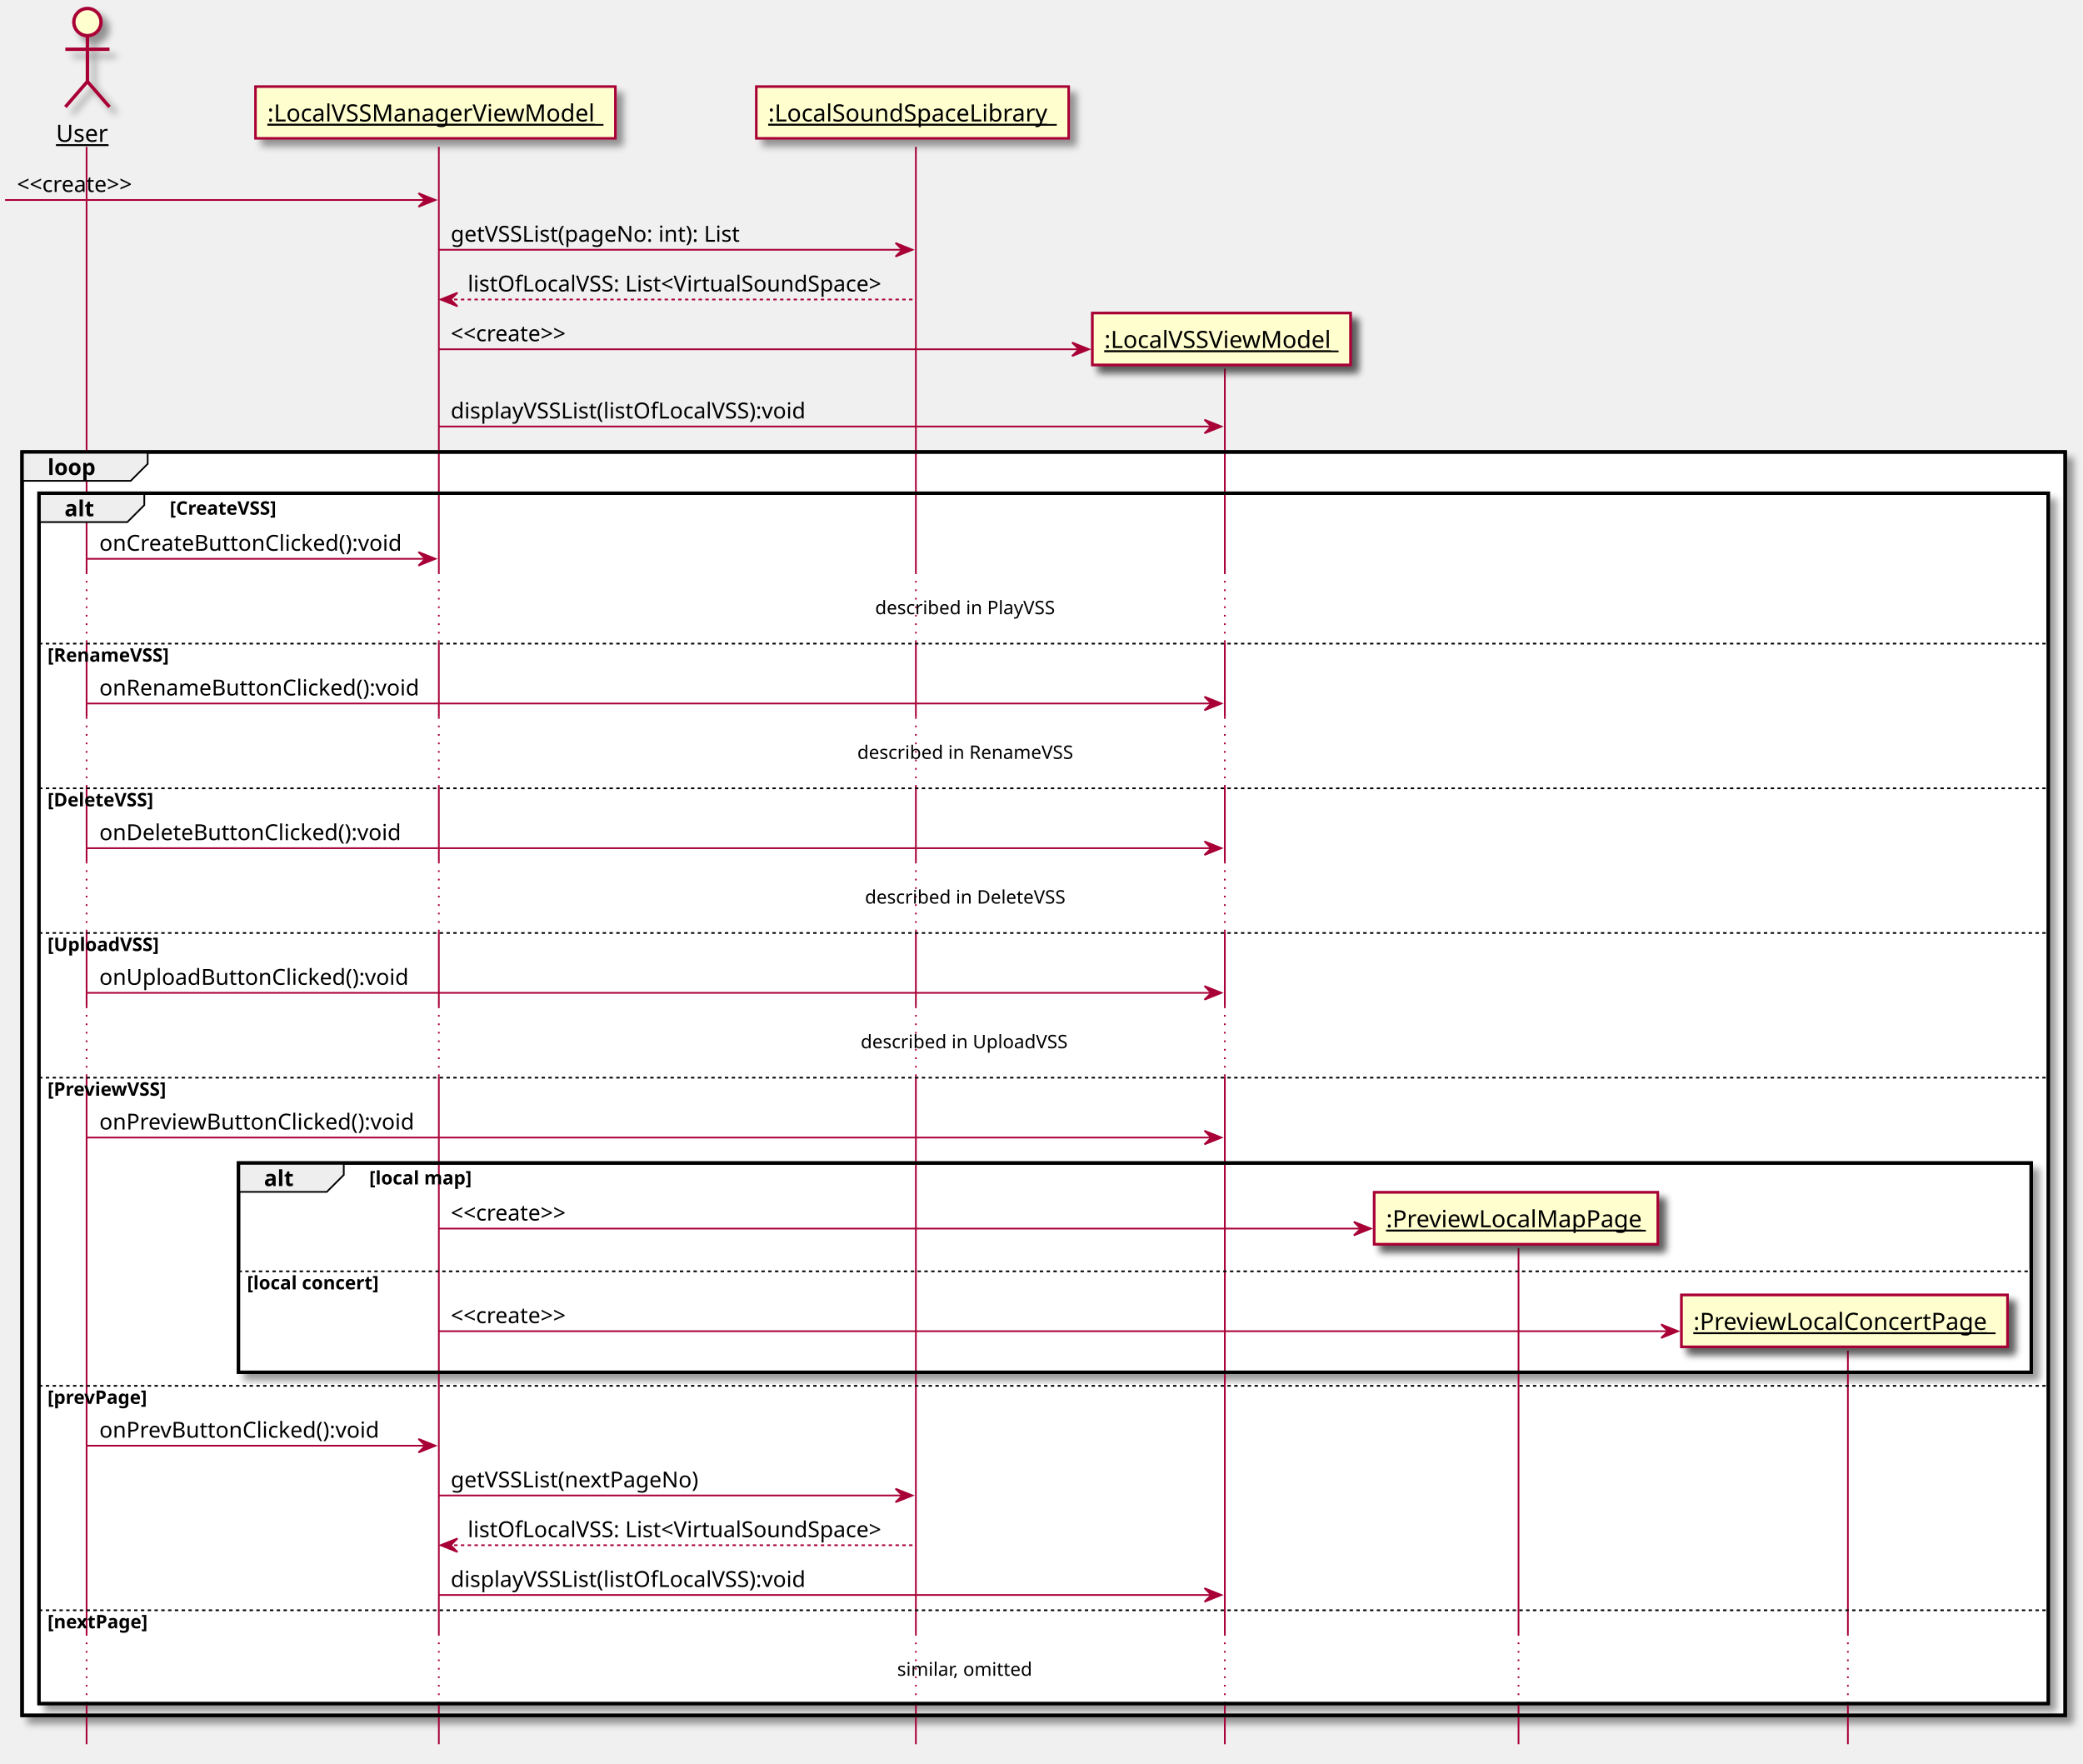
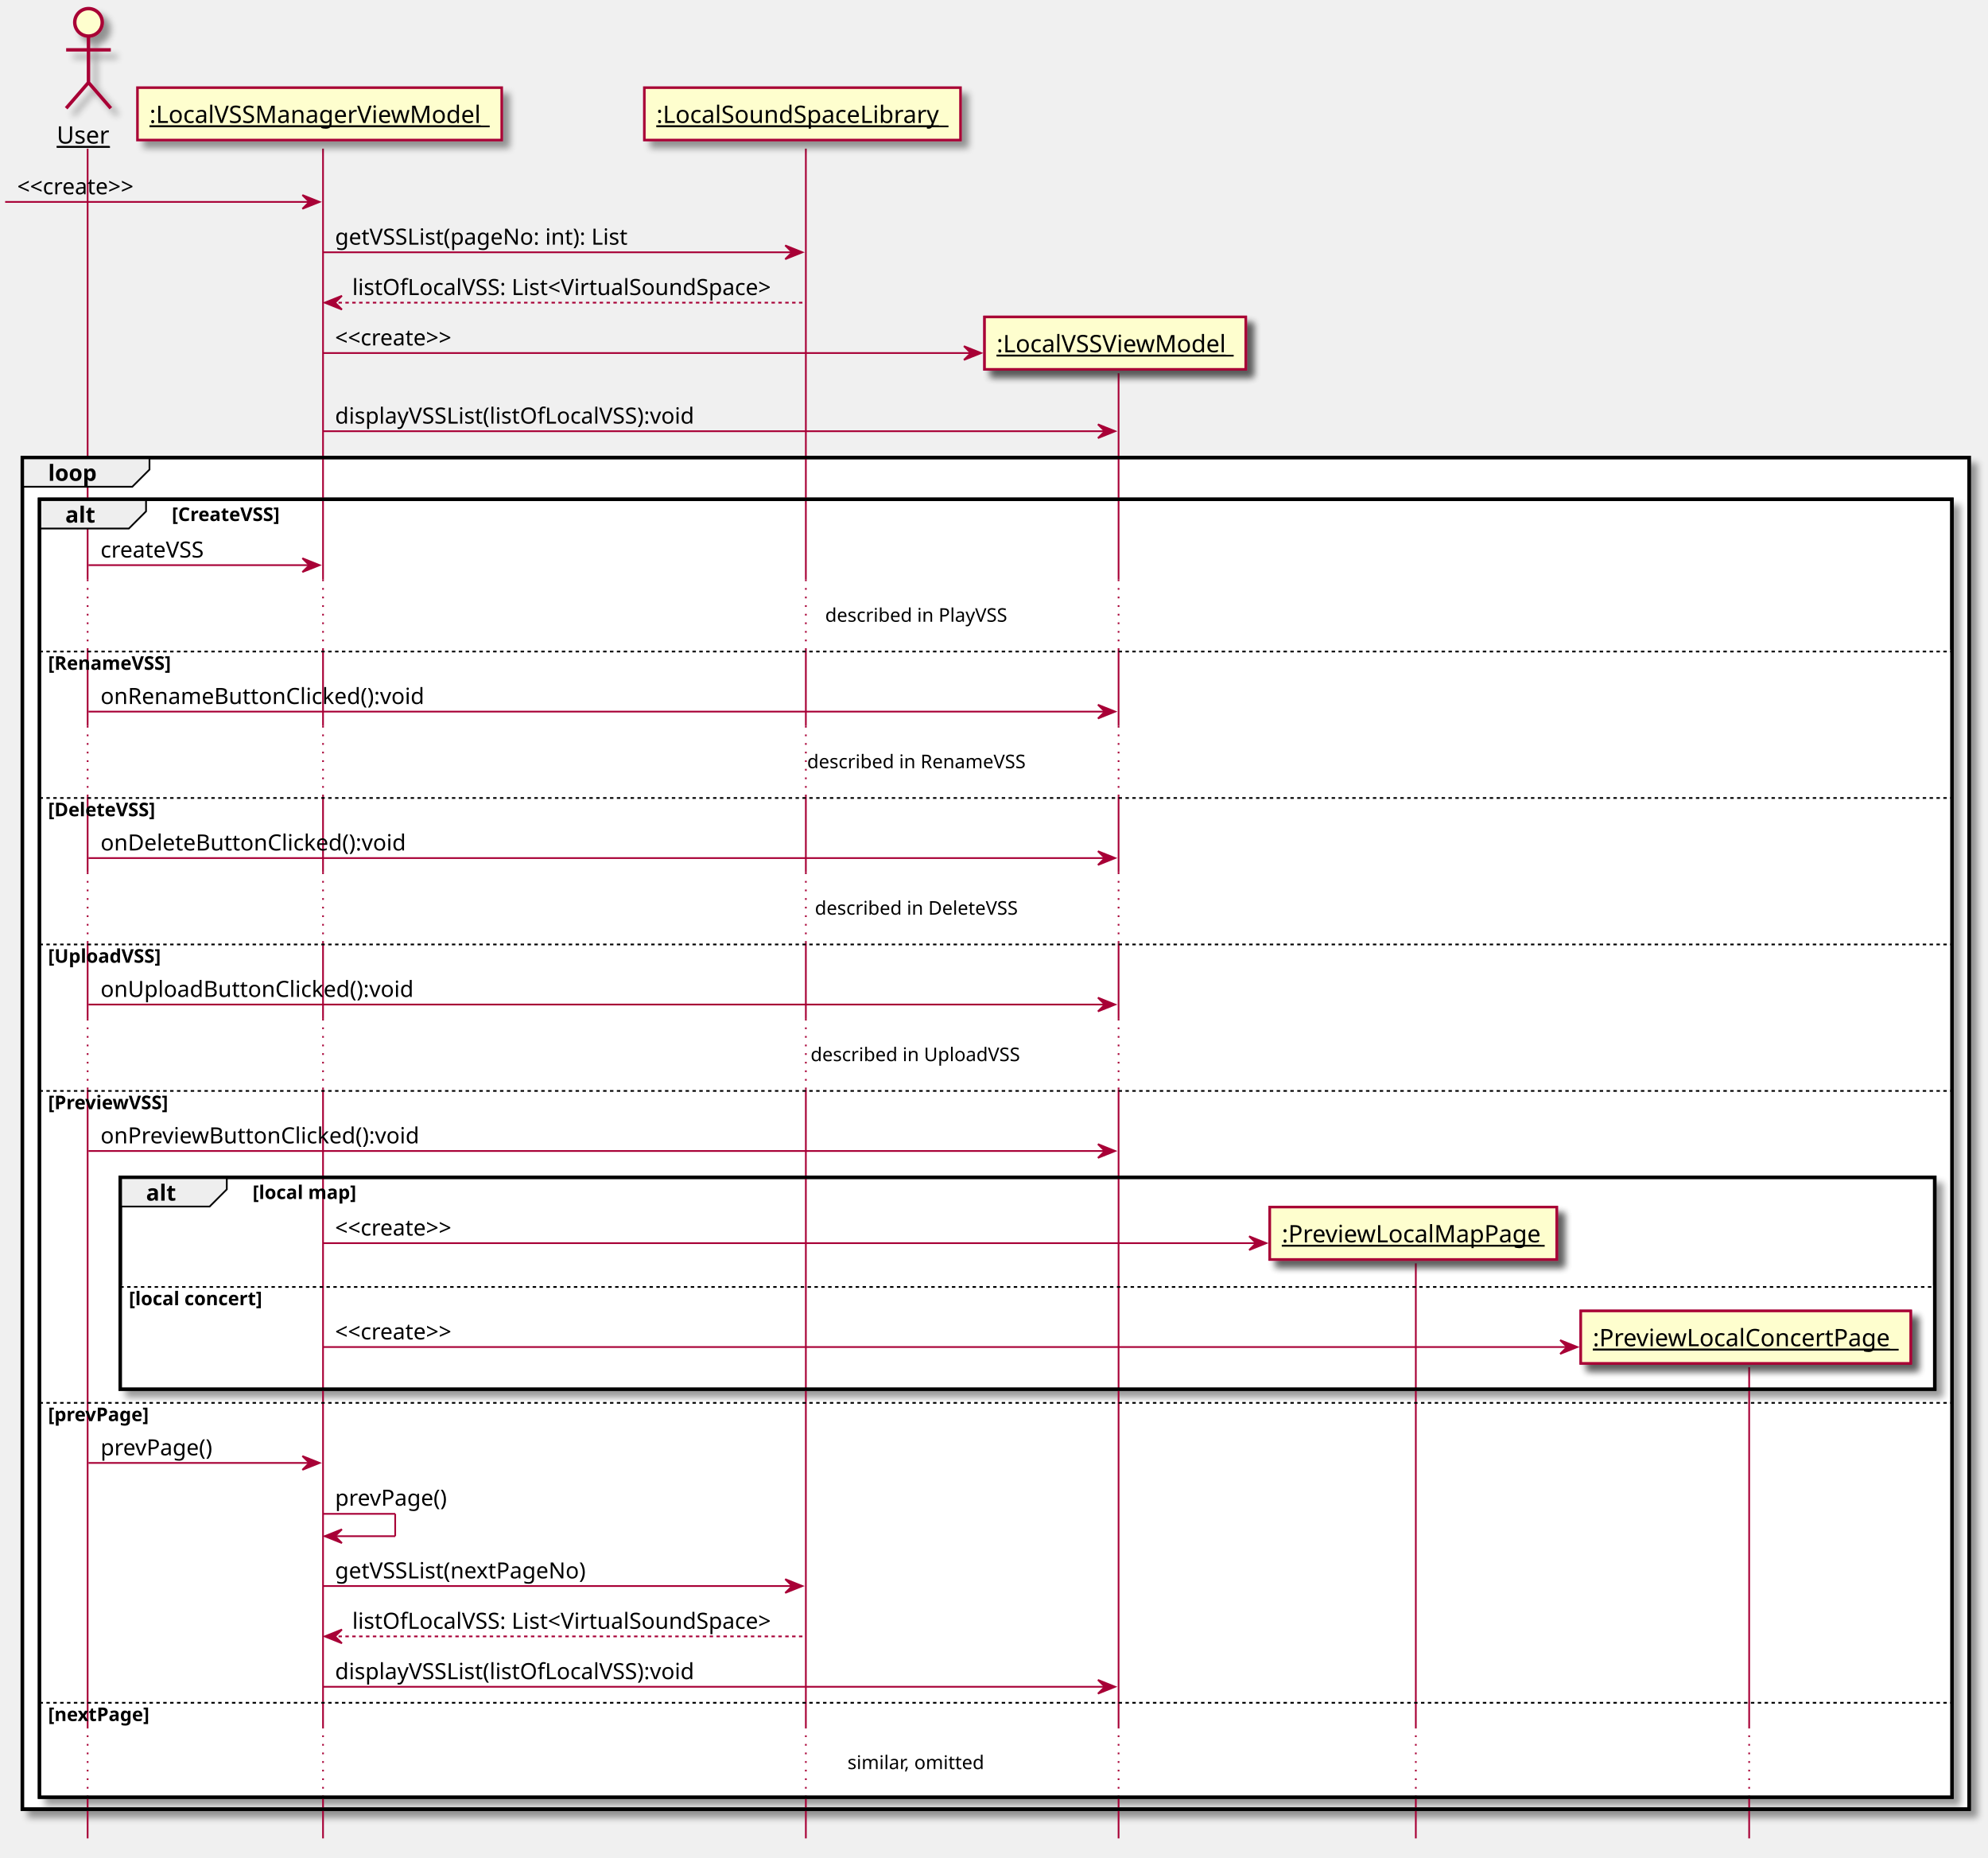
- <svg xmlns="http://www.w3.org/2000/svg" contentScriptType="application/ecmascript" contentStyleType="text/css" height="1039px" preserveAspectRatio="none" style="width:1227px;height:1039px;" version="1.1" viewBox="0 0 1227 1039" width="1227px" zoomAndPan="magnify">
+ <svg xmlns="http://www.w3.org/2000/svg" contentScriptType="application/ecmascript" contentStyleType="text/css" height="1081px" preserveAspectRatio="none" style="width:1157px;height:1081px;" version="1.1" viewBox="0 0 1157 1081" width="1157px" zoomAndPan="magnify">
  <defs>
-     <filter height="300%" id="f2sqb2anxma52" width="300%" x="-1" y="-1">
+     <filter height="300%" id="fup2crbzy02s5" width="300%" x="-1" y="-1">
      <feGaussianBlur result="blurOut" stdDeviation="2.0" />
      <feColorMatrix in="blurOut" result="blurOut2" type="matrix" values="0 0 0 0 0 0 0 0 0 0 0 0 0 0 0 0 0 0 .4 0" />
      <feOffset dx="4.0" dy="4.0" in="blurOut2" result="blurOut3" />
      <feBlend in="SourceGraphic" in2="blurOut3" mode="normal" />
    </filter>
  </defs>
  <g>
-     <rect fill="#FEFECE" filter="url(#f2sqb2anxma52)" height="30.488" style="stroke: #A80036; stroke-width: 1.5;" width="152" x="643.5" y="184.42" />
-     <text fill="#000000" font-family="sans-serif" font-size="14" lengthAdjust="spacingAndGlyphs" text-decoration="underline" textLength="138" x="650.5" y="204.955">:LocalVSSViewModel</text>
-     <line style="stroke: #000000; stroke-width: 1.0;" x1="650.5" x2="788.5" y1="206.955" y2="206.955" />
-     <rect fill="#FFFFFF" filter="url(#f2sqb2anxma52)" height="744.164" style="stroke: #000000; stroke-width: 2.0;" width="1203.5" x="13" y="266.219" />
-     <rect fill="#FFFFFF" filter="url(#f2sqb2anxma52)" height="712.854" style="stroke: #000000; stroke-width: 2.0;" width="1183.5" x="23" y="290.529" />
-     <rect fill="#FFFFFF" height="85.221" style="stroke: none; stroke-width: 1.0;" width="1183.5" x="23" y="378.106" />
-     <rect fill="#FFFFFF" height="85.221" style="stroke: none; stroke-width: 1.0;" width="1183.5" x="23" y="463.326" />
-     <rect fill="#FFFFFF" height="85.221" style="stroke: none; stroke-width: 1.0;" width="1183.5" x="23" y="548.547" />
-     <rect fill="#FFFFFF" height="181.508" style="stroke: none; stroke-width: 1.0;" width="1183.5" x="23" y="633.768" />
-     <rect fill="#FFFFFF" filter="url(#f2sqb2anxma52)" height="123.242" style="stroke: #000000; stroke-width: 2.0;" width="1056" x="140.5" y="685.033" />
-     <rect fill="#FEFECE" filter="url(#f2sqb2anxma52)" height="30.488" style="stroke: #A80036; stroke-width: 1.5;" width="167" x="809.5" y="702.344" />
-     <text fill="#000000" font-family="sans-serif" font-size="14" lengthAdjust="spacingAndGlyphs" text-decoration="underline" textLength="153" x="816.5" y="722.879">:PreviewLocalMapPage</text>
-     <line style="stroke: #000000; stroke-width: 1.0;" x1="816.5" x2="969.5" y1="724.879" y2="724.879" />
-     <rect fill="#FFFFFF" height="60.443" style="stroke: none; stroke-width: 1.0;" width="1056" x="140.5" y="747.832" />
-     <rect fill="#FEFECE" filter="url(#f2sqb2anxma52)" height="30.488" style="stroke: #A80036; stroke-width: 1.5;" width="192" x="990.5" y="762.787" />
-     <text fill="#000000" font-family="sans-serif" font-size="14" lengthAdjust="spacingAndGlyphs" text-decoration="underline" textLength="178" x="997.5" y="783.322">:PreviewLocalConcertPage</text>
-     <line style="stroke: #000000; stroke-width: 1.0;" x1="997.5" x2="1175.5" y1="785.322" y2="785.322" />
-     <rect fill="#FFFFFF" height="132.197" style="stroke: none; stroke-width: 1.0;" width="1183.5" x="23" y="815.275" />
-     <rect fill="#FFFFFF" height="55.91" style="stroke: none; stroke-width: 1.0;" width="1183.5" x="23" y="947.473" />
+     <rect fill="#FEFECE" filter="url(#fup2crbzy02s5)" height="30.488" style="stroke: #A80036; stroke-width: 1.5;" width="152" x="573" y="184.42" />
+     <text fill="#000000" font-family="sans-serif" font-size="14" lengthAdjust="spacingAndGlyphs" text-decoration="underline" textLength="138" x="580" y="204.955">:LocalVSSViewModel</text>
+     <line style="stroke: #000000; stroke-width: 1.0;" x1="580" x2="718" y1="206.955" y2="206.955" />
+     <rect fill="#FFFFFF" filter="url(#fup2crbzy02s5)" height="786.475" style="stroke: #000000; stroke-width: 2.0;" width="1133" x="13" y="266.219" />
+     <rect fill="#FFFFFF" filter="url(#fup2crbzy02s5)" height="755.164" style="stroke: #000000; stroke-width: 2.0;" width="1113" x="23" y="290.529" />
+     <rect fill="#FFFFFF" height="85.221" style="stroke: none; stroke-width: 1.0;" width="1113" x="23" y="378.106" />
+     <rect fill="#FFFFFF" height="85.221" style="stroke: none; stroke-width: 1.0;" width="1113" x="23" y="463.326" />
+     <rect fill="#FFFFFF" height="85.221" style="stroke: none; stroke-width: 1.0;" width="1113" x="23" y="548.547" />
+     <rect fill="#FFFFFF" height="181.508" style="stroke: none; stroke-width: 1.0;" width="1113" x="23" y="633.768" />
+     <rect fill="#FFFFFF" filter="url(#fup2crbzy02s5)" height="123.242" style="stroke: #000000; stroke-width: 2.0;" width="1056" x="70" y="685.033" />
+     <rect fill="#FEFECE" filter="url(#fup2crbzy02s5)" height="30.488" style="stroke: #A80036; stroke-width: 1.5;" width="167" x="739" y="702.344" />
+     <text fill="#000000" font-family="sans-serif" font-size="14" lengthAdjust="spacingAndGlyphs" text-decoration="underline" textLength="153" x="746" y="722.879">:PreviewLocalMapPage</text>
+     <line style="stroke: #000000; stroke-width: 1.0;" x1="746" x2="899" y1="724.879" y2="724.879" />
+     <rect fill="#FFFFFF" height="60.443" style="stroke: none; stroke-width: 1.0;" width="1056" x="70" y="747.832" />
+     <rect fill="#FEFECE" filter="url(#fup2crbzy02s5)" height="30.488" style="stroke: #A80036; stroke-width: 1.5;" width="192" x="920" y="762.787" />
+     <text fill="#000000" font-family="sans-serif" font-size="14" lengthAdjust="spacingAndGlyphs" text-decoration="underline" textLength="178" x="927" y="783.322">:PreviewLocalConcertPage</text>
+     <line style="stroke: #000000; stroke-width: 1.0;" x1="927" x2="1105" y1="785.322" y2="785.322" />
+     <rect fill="#FFFFFF" height="174.508" style="stroke: none; stroke-width: 1.0;" width="1113" x="23" y="815.275" />
+     <rect fill="#FFFFFF" height="55.91" style="stroke: none; stroke-width: 1.0;" width="1113" x="23" y="989.783" />
    <line style="stroke: #A80036; stroke-width: 1.0;" x1="51" x2="51" y1="86.488" y2="337.15" />
    <line style="stroke: #A80036; stroke-width: 1.0; stroke-dasharray: 1.0,4.0;" x1="51" x2="51" y1="337.15" y2="378.106" />
    <line style="stroke: #A80036; stroke-width: 1.0;" x1="51" x2="51" y1="378.106" y2="422.371" />
    <line style="stroke: #A80036; stroke-width: 1.0; stroke-dasharray: 1.0,4.0;" x1="51" x2="51" y1="422.371" y2="463.326" />
    <line style="stroke: #A80036; stroke-width: 1.0;" x1="51" x2="51" y1="463.326" y2="507.592" />
    <line style="stroke: #A80036; stroke-width: 1.0; stroke-dasharray: 1.0,4.0;" x1="51" x2="51" y1="507.592" y2="548.547" />
    <line style="stroke: #A80036; stroke-width: 1.0;" x1="51" x2="51" y1="548.547" y2="592.812" />
    <line style="stroke: #A80036; stroke-width: 1.0; stroke-dasharray: 1.0,4.0;" x1="51" x2="51" y1="592.812" y2="633.768" />
-     <line style="stroke: #A80036; stroke-width: 1.0;" x1="51" x2="51" y1="633.768" y2="962.428" />
-     <line style="stroke: #A80036; stroke-width: 1.0; stroke-dasharray: 1.0,4.0;" x1="51" x2="51" y1="962.428" y2="1003.383" />
-     <line style="stroke: #A80036; stroke-width: 1.0;" x1="51" x2="51" y1="1003.383" y2="1027.383" />
-     <line style="stroke: #A80036; stroke-width: 1.0;" x1="258.5" x2="258.5" y1="86.488" y2="337.15" />
-     <line style="stroke: #A80036; stroke-width: 1.0; stroke-dasharray: 1.0,4.0;" x1="258.5" x2="258.5" y1="337.15" y2="378.106" />
-     <line style="stroke: #A80036; stroke-width: 1.0;" x1="258.5" x2="258.5" y1="378.106" y2="422.371" />
-     <line style="stroke: #A80036; stroke-width: 1.0; stroke-dasharray: 1.0,4.0;" x1="258.5" x2="258.5" y1="422.371" y2="463.326" />
-     <line style="stroke: #A80036; stroke-width: 1.0;" x1="258.5" x2="258.5" y1="463.326" y2="507.592" />
-     <line style="stroke: #A80036; stroke-width: 1.0; stroke-dasharray: 1.0,4.0;" x1="258.5" x2="258.5" y1="507.592" y2="548.547" />
-     <line style="stroke: #A80036; stroke-width: 1.0;" x1="258.5" x2="258.5" y1="548.547" y2="592.812" />
-     <line style="stroke: #A80036; stroke-width: 1.0; stroke-dasharray: 1.0,4.0;" x1="258.5" x2="258.5" y1="592.812" y2="633.768" />
-     <line style="stroke: #A80036; stroke-width: 1.0;" x1="258.5" x2="258.5" y1="633.768" y2="962.428" />
-     <line style="stroke: #A80036; stroke-width: 1.0; stroke-dasharray: 1.0,4.0;" x1="258.5" x2="258.5" y1="962.428" y2="1003.383" />
-     <line style="stroke: #A80036; stroke-width: 1.0;" x1="258.5" x2="258.5" y1="1003.383" y2="1027.383" />
-     <line style="stroke: #A80036; stroke-width: 1.0;" x1="539.5" x2="539.5" y1="86.488" y2="337.15" />
-     <line style="stroke: #A80036; stroke-width: 1.0; stroke-dasharray: 1.0,4.0;" x1="539.5" x2="539.5" y1="337.15" y2="378.106" />
-     <line style="stroke: #A80036; stroke-width: 1.0;" x1="539.5" x2="539.5" y1="378.106" y2="422.371" />
-     <line style="stroke: #A80036; stroke-width: 1.0; stroke-dasharray: 1.0,4.0;" x1="539.5" x2="539.5" y1="422.371" y2="463.326" />
-     <line style="stroke: #A80036; stroke-width: 1.0;" x1="539.5" x2="539.5" y1="463.326" y2="507.592" />
-     <line style="stroke: #A80036; stroke-width: 1.0; stroke-dasharray: 1.0,4.0;" x1="539.5" x2="539.5" y1="507.592" y2="548.547" />
-     <line style="stroke: #A80036; stroke-width: 1.0;" x1="539.5" x2="539.5" y1="548.547" y2="592.812" />
-     <line style="stroke: #A80036; stroke-width: 1.0; stroke-dasharray: 1.0,4.0;" x1="539.5" x2="539.5" y1="592.812" y2="633.768" />
-     <line style="stroke: #A80036; stroke-width: 1.0;" x1="539.5" x2="539.5" y1="633.768" y2="962.428" />
-     <line style="stroke: #A80036; stroke-width: 1.0; stroke-dasharray: 1.0,4.0;" x1="539.5" x2="539.5" y1="962.428" y2="1003.383" />
-     <line style="stroke: #A80036; stroke-width: 1.0;" x1="539.5" x2="539.5" y1="1003.383" y2="1027.383" />
-     <line style="stroke: #A80036; stroke-width: 1.0;" x1="721.5" x2="721.5" y1="217.164" y2="337.15" />
-     <line style="stroke: #A80036; stroke-width: 1.0; stroke-dasharray: 1.0,4.0;" x1="721.5" x2="721.5" y1="337.15" y2="378.106" />
-     <line style="stroke: #A80036; stroke-width: 1.0;" x1="721.5" x2="721.5" y1="378.106" y2="422.371" />
-     <line style="stroke: #A80036; stroke-width: 1.0; stroke-dasharray: 1.0,4.0;" x1="721.5" x2="721.5" y1="422.371" y2="463.326" />
-     <line style="stroke: #A80036; stroke-width: 1.0;" x1="721.5" x2="721.5" y1="463.326" y2="507.592" />
-     <line style="stroke: #A80036; stroke-width: 1.0; stroke-dasharray: 1.0,4.0;" x1="721.5" x2="721.5" y1="507.592" y2="548.547" />
-     <line style="stroke: #A80036; stroke-width: 1.0;" x1="721.5" x2="721.5" y1="548.547" y2="592.812" />
-     <line style="stroke: #A80036; stroke-width: 1.0; stroke-dasharray: 1.0,4.0;" x1="721.5" x2="721.5" y1="592.812" y2="633.768" />
-     <line style="stroke: #A80036; stroke-width: 1.0;" x1="721.5" x2="721.5" y1="633.768" y2="962.428" />
-     <line style="stroke: #A80036; stroke-width: 1.0; stroke-dasharray: 1.0,4.0;" x1="721.5" x2="721.5" y1="962.428" y2="1003.383" />
-     <line style="stroke: #A80036; stroke-width: 1.0;" x1="721.5" x2="721.5" y1="1003.383" y2="1027.383" />
-     <line style="stroke: #A80036; stroke-width: 1.0;" x1="894.5" x2="894.5" y1="735.088" y2="962.428" />
-     <line style="stroke: #A80036; stroke-width: 1.0; stroke-dasharray: 1.0,4.0;" x1="894.5" x2="894.5" y1="962.428" y2="1003.383" />
-     <line style="stroke: #A80036; stroke-width: 1.0;" x1="894.5" x2="894.5" y1="1003.383" y2="1027.383" />
-     <line style="stroke: #A80036; stroke-width: 1.0;" x1="1088.5" x2="1088.5" y1="795.531" y2="962.428" />
-     <line style="stroke: #A80036; stroke-width: 1.0; stroke-dasharray: 1.0,4.0;" x1="1088.5" x2="1088.5" y1="962.428" y2="1003.383" />
-     <line style="stroke: #A80036; stroke-width: 1.0;" x1="1088.5" x2="1088.5" y1="1003.383" y2="1027.383" />
+     <line style="stroke: #A80036; stroke-width: 1.0;" x1="51" x2="51" y1="633.768" y2="1004.738" />
+     <line style="stroke: #A80036; stroke-width: 1.0; stroke-dasharray: 1.0,4.0;" x1="51" x2="51" y1="1004.738" y2="1045.693" />
+     <line style="stroke: #A80036; stroke-width: 1.0;" x1="51" x2="51" y1="1045.693" y2="1069.693" />
+     <line style="stroke: #A80036; stroke-width: 1.0;" x1="188" x2="188" y1="86.488" y2="337.15" />
+     <line style="stroke: #A80036; stroke-width: 1.0; stroke-dasharray: 1.0,4.0;" x1="188" x2="188" y1="337.15" y2="378.106" />
+     <line style="stroke: #A80036; stroke-width: 1.0;" x1="188" x2="188" y1="378.106" y2="422.371" />
+     <line style="stroke: #A80036; stroke-width: 1.0; stroke-dasharray: 1.0,4.0;" x1="188" x2="188" y1="422.371" y2="463.326" />
+     <line style="stroke: #A80036; stroke-width: 1.0;" x1="188" x2="188" y1="463.326" y2="507.592" />
+     <line style="stroke: #A80036; stroke-width: 1.0; stroke-dasharray: 1.0,4.0;" x1="188" x2="188" y1="507.592" y2="548.547" />
+     <line style="stroke: #A80036; stroke-width: 1.0;" x1="188" x2="188" y1="548.547" y2="592.812" />
+     <line style="stroke: #A80036; stroke-width: 1.0; stroke-dasharray: 1.0,4.0;" x1="188" x2="188" y1="592.812" y2="633.768" />
+     <line style="stroke: #A80036; stroke-width: 1.0;" x1="188" x2="188" y1="633.768" y2="1004.738" />
+     <line style="stroke: #A80036; stroke-width: 1.0; stroke-dasharray: 1.0,4.0;" x1="188" x2="188" y1="1004.738" y2="1045.693" />
+     <line style="stroke: #A80036; stroke-width: 1.0;" x1="188" x2="188" y1="1045.693" y2="1069.693" />
+     <line style="stroke: #A80036; stroke-width: 1.0;" x1="469" x2="469" y1="86.488" y2="337.15" />
+     <line style="stroke: #A80036; stroke-width: 1.0; stroke-dasharray: 1.0,4.0;" x1="469" x2="469" y1="337.15" y2="378.106" />
+     <line style="stroke: #A80036; stroke-width: 1.0;" x1="469" x2="469" y1="378.106" y2="422.371" />
+     <line style="stroke: #A80036; stroke-width: 1.0; stroke-dasharray: 1.0,4.0;" x1="469" x2="469" y1="422.371" y2="463.326" />
+     <line style="stroke: #A80036; stroke-width: 1.0;" x1="469" x2="469" y1="463.326" y2="507.592" />
+     <line style="stroke: #A80036; stroke-width: 1.0; stroke-dasharray: 1.0,4.0;" x1="469" x2="469" y1="507.592" y2="548.547" />
+     <line style="stroke: #A80036; stroke-width: 1.0;" x1="469" x2="469" y1="548.547" y2="592.812" />
+     <line style="stroke: #A80036; stroke-width: 1.0; stroke-dasharray: 1.0,4.0;" x1="469" x2="469" y1="592.812" y2="633.768" />
+     <line style="stroke: #A80036; stroke-width: 1.0;" x1="469" x2="469" y1="633.768" y2="1004.738" />
+     <line style="stroke: #A80036; stroke-width: 1.0; stroke-dasharray: 1.0,4.0;" x1="469" x2="469" y1="1004.738" y2="1045.693" />
+     <line style="stroke: #A80036; stroke-width: 1.0;" x1="469" x2="469" y1="1045.693" y2="1069.693" />
+     <line style="stroke: #A80036; stroke-width: 1.0;" x1="651" x2="651" y1="217.164" y2="337.15" />
+     <line style="stroke: #A80036; stroke-width: 1.0; stroke-dasharray: 1.0,4.0;" x1="651" x2="651" y1="337.15" y2="378.106" />
+     <line style="stroke: #A80036; stroke-width: 1.0;" x1="651" x2="651" y1="378.106" y2="422.371" />
+     <line style="stroke: #A80036; stroke-width: 1.0; stroke-dasharray: 1.0,4.0;" x1="651" x2="651" y1="422.371" y2="463.326" />
+     <line style="stroke: #A80036; stroke-width: 1.0;" x1="651" x2="651" y1="463.326" y2="507.592" />
+     <line style="stroke: #A80036; stroke-width: 1.0; stroke-dasharray: 1.0,4.0;" x1="651" x2="651" y1="507.592" y2="548.547" />
+     <line style="stroke: #A80036; stroke-width: 1.0;" x1="651" x2="651" y1="548.547" y2="592.812" />
+     <line style="stroke: #A80036; stroke-width: 1.0; stroke-dasharray: 1.0,4.0;" x1="651" x2="651" y1="592.812" y2="633.768" />
+     <line style="stroke: #A80036; stroke-width: 1.0;" x1="651" x2="651" y1="633.768" y2="1004.738" />
+     <line style="stroke: #A80036; stroke-width: 1.0; stroke-dasharray: 1.0,4.0;" x1="651" x2="651" y1="1004.738" y2="1045.693" />
+     <line style="stroke: #A80036; stroke-width: 1.0;" x1="651" x2="651" y1="1045.693" y2="1069.693" />
+     <line style="stroke: #A80036; stroke-width: 1.0;" x1="824" x2="824" y1="735.088" y2="1004.738" />
+     <line style="stroke: #A80036; stroke-width: 1.0; stroke-dasharray: 1.0,4.0;" x1="824" x2="824" y1="1004.738" y2="1045.693" />
+     <line style="stroke: #A80036; stroke-width: 1.0;" x1="824" x2="824" y1="1045.693" y2="1069.693" />
+     <line style="stroke: #A80036; stroke-width: 1.0;" x1="1018" x2="1018" y1="795.531" y2="1004.738" />
+     <line style="stroke: #A80036; stroke-width: 1.0; stroke-dasharray: 1.0,4.0;" x1="1018" x2="1018" y1="1004.738" y2="1045.693" />
+     <line style="stroke: #A80036; stroke-width: 1.0;" x1="1018" x2="1018" y1="1045.693" y2="1069.693" />
    <text fill="#000000" font-family="sans-serif" font-size="14" lengthAdjust="spacingAndGlyphs" text-decoration="underline" textLength="31" x="33" y="83.535">User</text>
    <line style="stroke: #000000; stroke-width: 1.0;" x1="33" x2="64" y1="85.535" y2="85.535" />
-     <ellipse cx="51.5" cy="13" fill="#FEFECE" filter="url(#f2sqb2anxma52)" rx="8" ry="8" style="stroke: #A80036; stroke-width: 2.0;" />
-     <path d="M51.5,21 L51.5,48 M38.5,29 L64.5,29 M51.5,48 L38.5,63 M51.5,48 L64.5,63 " fill="none" filter="url(#f2sqb2anxma52)" style="stroke: #A80036; stroke-width: 2.0;" />
-     <rect fill="#FEFECE" filter="url(#f2sqb2anxma52)" height="30.488" style="stroke: #A80036; stroke-width: 1.5;" width="212" x="150.5" y="51" />
-     <text fill="#000000" font-family="sans-serif" font-size="14" lengthAdjust="spacingAndGlyphs" text-decoration="underline" textLength="198" x="157.5" y="71.535">:LocalVSSManagerViewModel</text>
-     <line style="stroke: #000000; stroke-width: 1.0;" x1="157.5" x2="355.5" y1="73.535" y2="73.535" />
-     <rect fill="#FEFECE" filter="url(#f2sqb2anxma52)" height="30.488" style="stroke: #A80036; stroke-width: 1.5;" width="184" x="445.5" y="51" />
-     <text fill="#000000" font-family="sans-serif" font-size="14" lengthAdjust="spacingAndGlyphs" text-decoration="underline" textLength="170" x="452.5" y="71.535">:LocalSoundSpaceLibrary</text>
-     <line style="stroke: #000000; stroke-width: 1.0;" x1="452.5" x2="622.5" y1="73.535" y2="73.535" />
-     <polygon fill="#A80036" points="246.5,113.799,256.5,117.799,246.5,121.799,250.5,117.799" style="stroke: #A80036; stroke-width: 1.0;" />
-     <line style="stroke: #A80036; stroke-width: 1.0;" x1="3" x2="252.5" y1="117.799" y2="117.799" />
+     <ellipse cx="51.5" cy="13" fill="#FEFECE" filter="url(#fup2crbzy02s5)" rx="8" ry="8" style="stroke: #A80036; stroke-width: 2.0;" />
+     <path d="M51.5,21 L51.5,48 M38.5,29 L64.5,29 M51.5,48 L38.5,63 M51.5,48 L64.5,63 " fill="none" filter="url(#fup2crbzy02s5)" style="stroke: #A80036; stroke-width: 2.0;" />
+     <rect fill="#FEFECE" filter="url(#fup2crbzy02s5)" height="30.488" style="stroke: #A80036; stroke-width: 1.5;" width="212" x="80" y="51" />
+     <text fill="#000000" font-family="sans-serif" font-size="14" lengthAdjust="spacingAndGlyphs" text-decoration="underline" textLength="198" x="87" y="71.535">:LocalVSSManagerViewModel</text>
+     <line style="stroke: #000000; stroke-width: 1.0;" x1="87" x2="285" y1="73.535" y2="73.535" />
+     <rect fill="#FEFECE" filter="url(#fup2crbzy02s5)" height="30.488" style="stroke: #A80036; stroke-width: 1.5;" width="184" x="375" y="51" />
+     <text fill="#000000" font-family="sans-serif" font-size="14" lengthAdjust="spacingAndGlyphs" text-decoration="underline" textLength="170" x="382" y="71.535">:LocalSoundSpaceLibrary</text>
+     <line style="stroke: #000000; stroke-width: 1.0;" x1="382" x2="552" y1="73.535" y2="73.535" />
+     <polygon fill="#A80036" points="176,113.488,186,117.488,176,121.488,180,117.488" style="stroke: #A80036; stroke-width: 1.0;" />
+     <line style="stroke: #A80036; stroke-width: 1.0;" x1="3" x2="182" y1="117.488" y2="117.488" />
    <text fill="#000000" font-family="sans-serif" font-size="13" lengthAdjust="spacingAndGlyphs" textLength="78" x="10" y="113.057">&lt;&lt;create&gt;&gt;</text>
-     <polygon fill="#A80036" points="527.5,143.109,537.5,147.109,527.5,151.109,531.5,147.109" style="stroke: #A80036; stroke-width: 1.0;" />
-     <line style="stroke: #A80036; stroke-width: 1.0;" x1="258.5" x2="533.5" y1="147.109" y2="147.109" />
-     <text fill="#000000" font-family="sans-serif" font-size="13" lengthAdjust="spacingAndGlyphs" textLength="177" x="265.5" y="142.367">getVSSList(pageNo: int): List</text>
-     <polygon fill="#A80036" points="269.5,172.42,259.5,176.42,269.5,180.42,265.5,176.42" style="stroke: #A80036; stroke-width: 1.0;" />
-     <line style="stroke: #A80036; stroke-width: 1.0; stroke-dasharray: 2.0,2.0;" x1="263.5" x2="538.5" y1="176.42" y2="176.42" />
-     <text fill="#000000" font-family="sans-serif" font-size="13" lengthAdjust="spacingAndGlyphs" textLength="257" x="275.5" y="171.678">listOfLocalVSS: List&lt;VirtualSoundSpace&gt;</text>
-     <polygon fill="#A80036" points="631.5,201.731,641.5,205.731,631.5,209.731,635.5,205.731" style="stroke: #A80036; stroke-width: 1.0;" />
-     <line style="stroke: #A80036; stroke-width: 1.0;" x1="258.5" x2="637.5" y1="205.731" y2="205.731" />
-     <text fill="#000000" font-family="sans-serif" font-size="13" lengthAdjust="spacingAndGlyphs" textLength="78" x="265.5" y="200.988">&lt;&lt;create&gt;&gt;</text>
-     <rect fill="#FEFECE" filter="url(#f2sqb2anxma52)" height="30.488" style="stroke: #A80036; stroke-width: 1.5;" width="152" x="643.5" y="184.42" />
-     <text fill="#000000" font-family="sans-serif" font-size="14" lengthAdjust="spacingAndGlyphs" text-decoration="underline" textLength="138" x="650.5" y="204.955">:LocalVSSViewModel</text>
-     <line style="stroke: #000000; stroke-width: 1.0;" x1="650.5" x2="788.5" y1="206.955" y2="206.955" />
-     <polygon fill="#A80036" points="709.5,247.219,719.5,251.219,709.5,255.219,713.5,251.219" style="stroke: #A80036; stroke-width: 1.0;" />
-     <line style="stroke: #A80036; stroke-width: 1.0;" x1="258.5" x2="715.5" y1="251.219" y2="251.219" />
-     <text fill="#000000" font-family="sans-serif" font-size="13" lengthAdjust="spacingAndGlyphs" textLength="219" x="265.5" y="246.477">displayVSSList(listOfLocalVSS):void</text>
+     <polygon fill="#A80036" points="457,142.799,467,146.799,457,150.799,461,146.799" style="stroke: #A80036; stroke-width: 1.0;" />
+     <line style="stroke: #A80036; stroke-width: 1.0;" x1="188" x2="463" y1="146.799" y2="146.799" />
+     <text fill="#000000" font-family="sans-serif" font-size="13" lengthAdjust="spacingAndGlyphs" textLength="177" x="195" y="142.367">getVSSList(pageNo: int): List</text>
+     <polygon fill="#A80036" points="199,172.109,189,176.109,199,180.109,195,176.109" style="stroke: #A80036; stroke-width: 1.0;" />
+     <line style="stroke: #A80036; stroke-width: 1.0; stroke-dasharray: 2.0,2.0;" x1="193" x2="468" y1="176.109" y2="176.109" />
+     <text fill="#000000" font-family="sans-serif" font-size="13" lengthAdjust="spacingAndGlyphs" textLength="257" x="205" y="171.678">listOfLocalVSS: List&lt;VirtualSoundSpace&gt;</text>
+     <polygon fill="#A80036" points="561,201.42,571,205.42,561,209.42,565,205.42" style="stroke: #A80036; stroke-width: 1.0;" />
+     <line style="stroke: #A80036; stroke-width: 1.0;" x1="188" x2="567" y1="205.42" y2="205.42" />
+     <text fill="#000000" font-family="sans-serif" font-size="13" lengthAdjust="spacingAndGlyphs" textLength="78" x="195" y="200.988">&lt;&lt;create&gt;&gt;</text>
+     <rect fill="#FEFECE" filter="url(#fup2crbzy02s5)" height="30.488" style="stroke: #A80036; stroke-width: 1.5;" width="152" x="573" y="184.42" />
+     <text fill="#000000" font-family="sans-serif" font-size="14" lengthAdjust="spacingAndGlyphs" text-decoration="underline" textLength="138" x="580" y="204.955">:LocalVSSViewModel</text>
+     <line style="stroke: #000000; stroke-width: 1.0;" x1="580" x2="718" y1="206.955" y2="206.955" />
+     <polygon fill="#A80036" points="639,246.908,649,250.908,639,254.908,643,250.908" style="stroke: #A80036; stroke-width: 1.0;" />
+     <line style="stroke: #A80036; stroke-width: 1.0;" x1="188" x2="645" y1="250.908" y2="250.908" />
+     <text fill="#000000" font-family="sans-serif" font-size="13" lengthAdjust="spacingAndGlyphs" textLength="219" x="195" y="246.477">displayVSSList(listOfLocalVSS):void</text>
    <path d="M13,266.219 L87,266.219 L87,273.219 L77,283.219 L13,283.219 L13,266.219 " fill="#EEEEEE" style="stroke: #000000; stroke-width: 1.0;" />
-     <rect fill="none" height="744.164" style="stroke: #000000; stroke-width: 2.0;" width="1203.5" x="13" y="266.219" />
+     <rect fill="none" height="786.475" style="stroke: #000000; stroke-width: 2.0;" width="1133" x="13" y="266.219" />
    <text fill="#000000" font-family="sans-serif" font-size="13" font-weight="bold" lengthAdjust="spacingAndGlyphs" textLength="29" x="28" y="279.787">loop</text>
    <path d="M23,290.529 L85,290.529 L85,297.529 L75,307.529 L23,307.529 L23,290.529 " fill="#EEEEEE" style="stroke: #000000; stroke-width: 1.0;" />
-     <rect fill="none" height="712.854" style="stroke: #000000; stroke-width: 2.0;" width="1183.5" x="23" y="290.529" />
+     <rect fill="none" height="755.164" style="stroke: #000000; stroke-width: 2.0;" width="1113" x="23" y="290.529" />
    <text fill="#000000" font-family="sans-serif" font-size="13" font-weight="bold" lengthAdjust="spacingAndGlyphs" textLength="17" x="38" y="304.098">alt</text>
    <text fill="#000000" font-family="sans-serif" font-size="11" font-weight="bold" lengthAdjust="spacingAndGlyphs" textLength="63" x="100" y="303.164">[CreateVSS]</text>
-     <polygon fill="#A80036" points="246.5,325.15,256.5,329.15,246.5,333.15,250.5,329.15" style="stroke: #A80036; stroke-width: 1.0;" />
-     <line style="stroke: #A80036; stroke-width: 1.0;" x1="51.5" x2="252.5" y1="329.15" y2="329.15" />
-     <text fill="#000000" font-family="sans-serif" font-size="13" lengthAdjust="spacingAndGlyphs" textLength="183" x="58.5" y="324.408">onCreateButtonClicked():void</text>
-     <text fill="#000000" font-family="sans-serif" font-size="11" lengthAdjust="spacingAndGlyphs" textLength="109" x="515.5" y="361.785">described in PlayVSS</text>
-     <line style="stroke: #000000; stroke-width: 1.0; stroke-dasharray: 2.0,2.0;" x1="23" x2="1206.5" y1="379.106" y2="379.106" />
+     <polygon fill="#A80036" points="176,324.84,186,328.84,176,332.84,180,328.84" style="stroke: #A80036; stroke-width: 1.0;" />
+     <line style="stroke: #A80036; stroke-width: 1.0;" x1="51.5" x2="182" y1="328.84" y2="328.84" />
+     <text fill="#000000" font-family="sans-serif" font-size="13" lengthAdjust="spacingAndGlyphs" textLength="60" x="58.5" y="324.408">createVSS</text>
+     <text fill="#000000" font-family="sans-serif" font-size="11" lengthAdjust="spacingAndGlyphs" textLength="109" x="480.25" y="361.785">described in PlayVSS</text>
+     <line style="stroke: #000000; stroke-width: 1.0; stroke-dasharray: 2.0,2.0;" x1="23" x2="1136" y1="379.106" y2="379.106" />
    <text fill="#000000" font-family="sans-serif" font-size="11" font-weight="bold" lengthAdjust="spacingAndGlyphs" textLength="72" x="28" y="389.74">[RenameVSS]</text>
-     <polygon fill="#A80036" points="709.5,410.371,719.5,414.371,709.5,418.371,713.5,414.371" style="stroke: #A80036; stroke-width: 1.0;" />
-     <line style="stroke: #A80036; stroke-width: 1.0;" x1="51.5" x2="715.5" y1="414.371" y2="414.371" />
+     <polygon fill="#A80036" points="639,410.06,649,414.06,639,418.06,643,414.06" style="stroke: #A80036; stroke-width: 1.0;" />
+     <line style="stroke: #A80036; stroke-width: 1.0;" x1="51.5" x2="645" y1="414.06" y2="414.06" />
    <text fill="#000000" font-family="sans-serif" font-size="13" lengthAdjust="spacingAndGlyphs" textLength="192" x="58.5" y="409.629">onRenameButtonClicked():void</text>
-     <text fill="#000000" font-family="sans-serif" font-size="11" lengthAdjust="spacingAndGlyphs" textLength="130" x="505" y="447.006">described in RenameVSS</text>
-     <line style="stroke: #000000; stroke-width: 1.0; stroke-dasharray: 2.0,2.0;" x1="23" x2="1206.5" y1="464.326" y2="464.326" />
+     <text fill="#000000" font-family="sans-serif" font-size="11" lengthAdjust="spacingAndGlyphs" textLength="130" x="469.75" y="447.006">described in RenameVSS</text>
+     <line style="stroke: #000000; stroke-width: 1.0; stroke-dasharray: 2.0,2.0;" x1="23" x2="1136" y1="464.326" y2="464.326" />
    <text fill="#000000" font-family="sans-serif" font-size="11" font-weight="bold" lengthAdjust="spacingAndGlyphs" textLength="63" x="28" y="474.961">[DeleteVSS]</text>
-     <polygon fill="#A80036" points="709.5,495.592,719.5,499.592,709.5,503.592,713.5,499.592" style="stroke: #A80036; stroke-width: 1.0;" />
-     <line style="stroke: #A80036; stroke-width: 1.0;" x1="51.5" x2="715.5" y1="499.592" y2="499.592" />
+     <polygon fill="#A80036" points="639,495.281,649,499.281,639,503.281,643,499.281" style="stroke: #A80036; stroke-width: 1.0;" />
+     <line style="stroke: #A80036; stroke-width: 1.0;" x1="51.5" x2="645" y1="499.281" y2="499.281" />
    <text fill="#000000" font-family="sans-serif" font-size="13" lengthAdjust="spacingAndGlyphs" textLength="183" x="58.5" y="494.85">onDeleteButtonClicked():void</text>
-     <text fill="#000000" font-family="sans-serif" font-size="11" lengthAdjust="spacingAndGlyphs" textLength="121" x="509.5" y="532.227">described in DeleteVSS</text>
-     <line style="stroke: #000000; stroke-width: 1.0; stroke-dasharray: 2.0,2.0;" x1="23" x2="1206.5" y1="549.547" y2="549.547" />
+     <text fill="#000000" font-family="sans-serif" font-size="11" lengthAdjust="spacingAndGlyphs" textLength="121" x="474.25" y="532.227">described in DeleteVSS</text>
+     <line style="stroke: #000000; stroke-width: 1.0; stroke-dasharray: 2.0,2.0;" x1="23" x2="1136" y1="549.547" y2="549.547" />
    <text fill="#000000" font-family="sans-serif" font-size="11" font-weight="bold" lengthAdjust="spacingAndGlyphs" textLength="67" x="28" y="560.182">[UploadVSS]</text>
-     <polygon fill="#A80036" points="709.5,580.812,719.5,584.812,709.5,588.812,713.5,584.812" style="stroke: #A80036; stroke-width: 1.0;" />
-     <line style="stroke: #A80036; stroke-width: 1.0;" x1="51.5" x2="715.5" y1="584.812" y2="584.812" />
+     <polygon fill="#A80036" points="639,580.502,649,584.502,639,588.502,643,584.502" style="stroke: #A80036; stroke-width: 1.0;" />
+     <line style="stroke: #A80036; stroke-width: 1.0;" x1="51.5" x2="645" y1="584.502" y2="584.502" />
    <text fill="#000000" font-family="sans-serif" font-size="13" lengthAdjust="spacingAndGlyphs" textLength="187" x="58.5" y="580.07">onUploadButtonClicked():void</text>
-     <text fill="#000000" font-family="sans-serif" font-size="11" lengthAdjust="spacingAndGlyphs" textLength="126" x="507" y="617.447">described in UploadVSS</text>
-     <line style="stroke: #000000; stroke-width: 1.0; stroke-dasharray: 2.0,2.0;" x1="23" x2="1206.5" y1="634.768" y2="634.768" />
+     <text fill="#000000" font-family="sans-serif" font-size="11" lengthAdjust="spacingAndGlyphs" textLength="126" x="471.75" y="617.447">described in UploadVSS</text>
+     <line style="stroke: #000000; stroke-width: 1.0; stroke-dasharray: 2.0,2.0;" x1="23" x2="1136" y1="634.768" y2="634.768" />
    <text fill="#000000" font-family="sans-serif" font-size="11" font-weight="bold" lengthAdjust="spacingAndGlyphs" textLength="72" x="28" y="645.402">[PreviewVSS]</text>
-     <polygon fill="#A80036" points="709.5,666.033,719.5,670.033,709.5,674.033,713.5,670.033" style="stroke: #A80036; stroke-width: 1.0;" />
-     <line style="stroke: #A80036; stroke-width: 1.0;" x1="51.5" x2="715.5" y1="670.033" y2="670.033" />
+     <polygon fill="#A80036" points="639,665.723,649,669.723,639,673.723,643,669.723" style="stroke: #A80036; stroke-width: 1.0;" />
+     <line style="stroke: #A80036; stroke-width: 1.0;" x1="51.5" x2="645" y1="669.723" y2="669.723" />
    <text fill="#000000" font-family="sans-serif" font-size="13" lengthAdjust="spacingAndGlyphs" textLength="190" x="58.5" y="665.291">onPreviewButtonClicked():void</text>
-     <path d="M140.5,685.033 L202.5,685.033 L202.5,692.033 L192.5,702.033 L140.5,702.033 L140.5,685.033 " fill="#EEEEEE" style="stroke: #000000; stroke-width: 1.0;" />
-     <rect fill="none" height="123.242" style="stroke: #000000; stroke-width: 2.0;" width="1056" x="140.5" y="685.033" />
-     <text fill="#000000" font-family="sans-serif" font-size="13" font-weight="bold" lengthAdjust="spacingAndGlyphs" textLength="17" x="155.5" y="698.602">alt</text>
-     <text fill="#000000" font-family="sans-serif" font-size="11" font-weight="bold" lengthAdjust="spacingAndGlyphs" textLength="63" x="217.5" y="697.668">[local map]</text>
-     <polygon fill="#A80036" points="797.5,719.654,807.5,723.654,797.5,727.654,801.5,723.654" style="stroke: #A80036; stroke-width: 1.0;" />
-     <line style="stroke: #A80036; stroke-width: 1.0;" x1="258.5" x2="803.5" y1="723.654" y2="723.654" />
-     <text fill="#000000" font-family="sans-serif" font-size="13" lengthAdjust="spacingAndGlyphs" textLength="78" x="265.5" y="718.912">&lt;&lt;create&gt;&gt;</text>
-     <rect fill="#FEFECE" filter="url(#f2sqb2anxma52)" height="30.488" style="stroke: #A80036; stroke-width: 1.5;" width="167" x="809.5" y="702.344" />
-     <text fill="#000000" font-family="sans-serif" font-size="14" lengthAdjust="spacingAndGlyphs" text-decoration="underline" textLength="153" x="816.5" y="722.879">:PreviewLocalMapPage</text>
-     <line style="stroke: #000000; stroke-width: 1.0;" x1="816.5" x2="969.5" y1="724.879" y2="724.879" />
-     <line style="stroke: #000000; stroke-width: 1.0; stroke-dasharray: 2.0,2.0;" x1="140.5" x2="1196.5" y1="748.832" y2="748.832" />
-     <text fill="#000000" font-family="sans-serif" font-size="11" font-weight="bold" lengthAdjust="spacingAndGlyphs" textLength="80" x="145.5" y="759.467">[local concert]</text>
-     <polygon fill="#A80036" points="978.5,780.098,988.5,784.098,978.5,788.098,982.5,784.098" style="stroke: #A80036; stroke-width: 1.0;" />
-     <line style="stroke: #A80036; stroke-width: 1.0;" x1="258.5" x2="984.5" y1="784.098" y2="784.098" />
-     <text fill="#000000" font-family="sans-serif" font-size="13" lengthAdjust="spacingAndGlyphs" textLength="78" x="265.5" y="779.356">&lt;&lt;create&gt;&gt;</text>
-     <rect fill="#FEFECE" filter="url(#f2sqb2anxma52)" height="30.488" style="stroke: #A80036; stroke-width: 1.5;" width="192" x="990.5" y="762.787" />
-     <text fill="#000000" font-family="sans-serif" font-size="14" lengthAdjust="spacingAndGlyphs" text-decoration="underline" textLength="178" x="997.5" y="783.322">:PreviewLocalConcertPage</text>
-     <line style="stroke: #000000; stroke-width: 1.0;" x1="997.5" x2="1175.5" y1="785.322" y2="785.322" />
-     <line style="stroke: #000000; stroke-width: 1.0; stroke-dasharray: 2.0,2.0;" x1="23" x2="1206.5" y1="816.275" y2="816.275" />
+     <path d="M70,685.033 L132,685.033 L132,692.033 L122,702.033 L70,702.033 L70,685.033 " fill="#EEEEEE" style="stroke: #000000; stroke-width: 1.0;" />
+     <rect fill="none" height="123.242" style="stroke: #000000; stroke-width: 2.0;" width="1056" x="70" y="685.033" />
+     <text fill="#000000" font-family="sans-serif" font-size="13" font-weight="bold" lengthAdjust="spacingAndGlyphs" textLength="17" x="85" y="698.602">alt</text>
+     <text fill="#000000" font-family="sans-serif" font-size="11" font-weight="bold" lengthAdjust="spacingAndGlyphs" textLength="63" x="147" y="697.668">[local map]</text>
+     <polygon fill="#A80036" points="727,719.344,737,723.344,727,727.344,731,723.344" style="stroke: #A80036; stroke-width: 1.0;" />
+     <line style="stroke: #A80036; stroke-width: 1.0;" x1="188" x2="733" y1="723.344" y2="723.344" />
+     <text fill="#000000" font-family="sans-serif" font-size="13" lengthAdjust="spacingAndGlyphs" textLength="78" x="195" y="718.912">&lt;&lt;create&gt;&gt;</text>
+     <rect fill="#FEFECE" filter="url(#fup2crbzy02s5)" height="30.488" style="stroke: #A80036; stroke-width: 1.5;" width="167" x="739" y="702.344" />
+     <text fill="#000000" font-family="sans-serif" font-size="14" lengthAdjust="spacingAndGlyphs" text-decoration="underline" textLength="153" x="746" y="722.879">:PreviewLocalMapPage</text>
+     <line style="stroke: #000000; stroke-width: 1.0;" x1="746" x2="899" y1="724.879" y2="724.879" />
+     <line style="stroke: #000000; stroke-width: 1.0; stroke-dasharray: 2.0,2.0;" x1="70" x2="1126" y1="748.832" y2="748.832" />
+     <text fill="#000000" font-family="sans-serif" font-size="11" font-weight="bold" lengthAdjust="spacingAndGlyphs" textLength="80" x="75" y="759.467">[local concert]</text>
+     <polygon fill="#A80036" points="908,779.787,918,783.787,908,787.787,912,783.787" style="stroke: #A80036; stroke-width: 1.0;" />
+     <line style="stroke: #A80036; stroke-width: 1.0;" x1="188" x2="914" y1="783.787" y2="783.787" />
+     <text fill="#000000" font-family="sans-serif" font-size="13" lengthAdjust="spacingAndGlyphs" textLength="78" x="195" y="779.356">&lt;&lt;create&gt;&gt;</text>
+     <rect fill="#FEFECE" filter="url(#fup2crbzy02s5)" height="30.488" style="stroke: #A80036; stroke-width: 1.5;" width="192" x="920" y="762.787" />
+     <text fill="#000000" font-family="sans-serif" font-size="14" lengthAdjust="spacingAndGlyphs" text-decoration="underline" textLength="178" x="927" y="783.322">:PreviewLocalConcertPage</text>
+     <line style="stroke: #000000; stroke-width: 1.0;" x1="927" x2="1105" y1="785.322" y2="785.322" />
+     <line style="stroke: #000000; stroke-width: 1.0; stroke-dasharray: 2.0,2.0;" x1="23" x2="1136" y1="816.275" y2="816.275" />
    <text fill="#000000" font-family="sans-serif" font-size="11" font-weight="bold" lengthAdjust="spacingAndGlyphs" textLength="59" x="28" y="826.91">[prevPage]</text>
-     <polygon fill="#A80036" points="246.5,847.541,256.5,851.541,246.5,855.541,250.5,851.541" style="stroke: #A80036; stroke-width: 1.0;" />
-     <line style="stroke: #A80036; stroke-width: 1.0;" x1="51.5" x2="252.5" y1="851.541" y2="851.541" />
-     <text fill="#000000" font-family="sans-serif" font-size="13" lengthAdjust="spacingAndGlyphs" textLength="169" x="58.5" y="846.799">onPrevButtonClicked():void</text>
-     <polygon fill="#A80036" points="527.5,876.852,537.5,880.852,527.5,884.852,531.5,880.852" style="stroke: #A80036; stroke-width: 1.0;" />
-     <line style="stroke: #A80036; stroke-width: 1.0;" x1="258.5" x2="533.5" y1="880.852" y2="880.852" />
-     <text fill="#000000" font-family="sans-serif" font-size="13" lengthAdjust="spacingAndGlyphs" textLength="148" x="265.5" y="876.109">getVSSList(nextPageNo)</text>
-     <polygon fill="#A80036" points="269.5,906.162,259.5,910.162,269.5,914.162,265.5,910.162" style="stroke: #A80036; stroke-width: 1.0;" />
-     <line style="stroke: #A80036; stroke-width: 1.0; stroke-dasharray: 2.0,2.0;" x1="263.5" x2="538.5" y1="910.162" y2="910.162" />
-     <text fill="#000000" font-family="sans-serif" font-size="13" lengthAdjust="spacingAndGlyphs" textLength="257" x="275.5" y="905.42">listOfLocalVSS: List&lt;VirtualSoundSpace&gt;</text>
-     <polygon fill="#A80036" points="709.5,935.473,719.5,939.473,709.5,943.473,713.5,939.473" style="stroke: #A80036; stroke-width: 1.0;" />
-     <line style="stroke: #A80036; stroke-width: 1.0;" x1="258.5" x2="715.5" y1="939.473" y2="939.473" />
-     <text fill="#000000" font-family="sans-serif" font-size="13" lengthAdjust="spacingAndGlyphs" textLength="219" x="265.5" y="934.731">displayVSSList(listOfLocalVSS):void</text>
-     <line style="stroke: #000000; stroke-width: 1.0; stroke-dasharray: 2.0,2.0;" x1="23" x2="1206.5" y1="948.473" y2="948.473" />
-     <text fill="#000000" font-family="sans-serif" font-size="11" font-weight="bold" lengthAdjust="spacingAndGlyphs" textLength="57" x="28" y="959.107">[nextPage]</text>
-     <text fill="#000000" font-family="sans-serif" font-size="11" lengthAdjust="spacingAndGlyphs" textLength="83" x="528.5" y="987.062">similar, omitted</text>
+     <polygon fill="#A80036" points="176,847.231,186,851.231,176,855.231,180,851.231" style="stroke: #A80036; stroke-width: 1.0;" />
+     <line style="stroke: #A80036; stroke-width: 1.0;" x1="51.5" x2="182" y1="851.231" y2="851.231" />
+     <text fill="#000000" font-family="sans-serif" font-size="13" lengthAdjust="spacingAndGlyphs" textLength="64" x="58.5" y="846.799">prevPage()</text>
+     <line style="stroke: #A80036; stroke-width: 1.0;" x1="188" x2="230" y1="880.852" y2="880.852" />
+     <line style="stroke: #A80036; stroke-width: 1.0;" x1="230" x2="230" y1="880.852" y2="893.852" />
+     <line style="stroke: #A80036; stroke-width: 1.0;" x1="189" x2="230" y1="893.852" y2="893.852" />
+     <polygon fill="#A80036" points="199,889.852,189,893.852,199,897.852,195,893.852" style="stroke: #A80036; stroke-width: 1.0;" />
+     <text fill="#000000" font-family="sans-serif" font-size="13" lengthAdjust="spacingAndGlyphs" textLength="64" x="195" y="876.109">prevPage()</text>
+     <polygon fill="#A80036" points="457,918.852,467,922.852,457,926.852,461,922.852" style="stroke: #A80036; stroke-width: 1.0;" />
+     <line style="stroke: #A80036; stroke-width: 1.0;" x1="188" x2="463" y1="922.852" y2="922.852" />
+     <text fill="#000000" font-family="sans-serif" font-size="13" lengthAdjust="spacingAndGlyphs" textLength="148" x="195" y="918.42">getVSSList(nextPageNo)</text>
+     <polygon fill="#A80036" points="199,948.162,189,952.162,199,956.162,195,952.162" style="stroke: #A80036; stroke-width: 1.0;" />
+     <line style="stroke: #A80036; stroke-width: 1.0; stroke-dasharray: 2.0,2.0;" x1="193" x2="468" y1="952.162" y2="952.162" />
+     <text fill="#000000" font-family="sans-serif" font-size="13" lengthAdjust="spacingAndGlyphs" textLength="257" x="205" y="947.731">listOfLocalVSS: List&lt;VirtualSoundSpace&gt;</text>
+     <polygon fill="#A80036" points="639,977.473,649,981.473,639,985.473,643,981.473" style="stroke: #A80036; stroke-width: 1.0;" />
+     <line style="stroke: #A80036; stroke-width: 1.0;" x1="188" x2="645" y1="981.473" y2="981.473" />
+     <text fill="#000000" font-family="sans-serif" font-size="13" lengthAdjust="spacingAndGlyphs" textLength="219" x="195" y="977.041">displayVSSList(listOfLocalVSS):void</text>
+     <line style="stroke: #000000; stroke-width: 1.0; stroke-dasharray: 2.0,2.0;" x1="23" x2="1136" y1="990.783" y2="990.783" />
+     <text fill="#000000" font-family="sans-serif" font-size="11" font-weight="bold" lengthAdjust="spacingAndGlyphs" textLength="57" x="28" y="1001.418">[nextPage]</text>
+     <text fill="#000000" font-family="sans-serif" font-size="11" lengthAdjust="spacingAndGlyphs" textLength="83" x="493.25" y="1029.373">similar, omitted</text>
  </g>
</svg>
